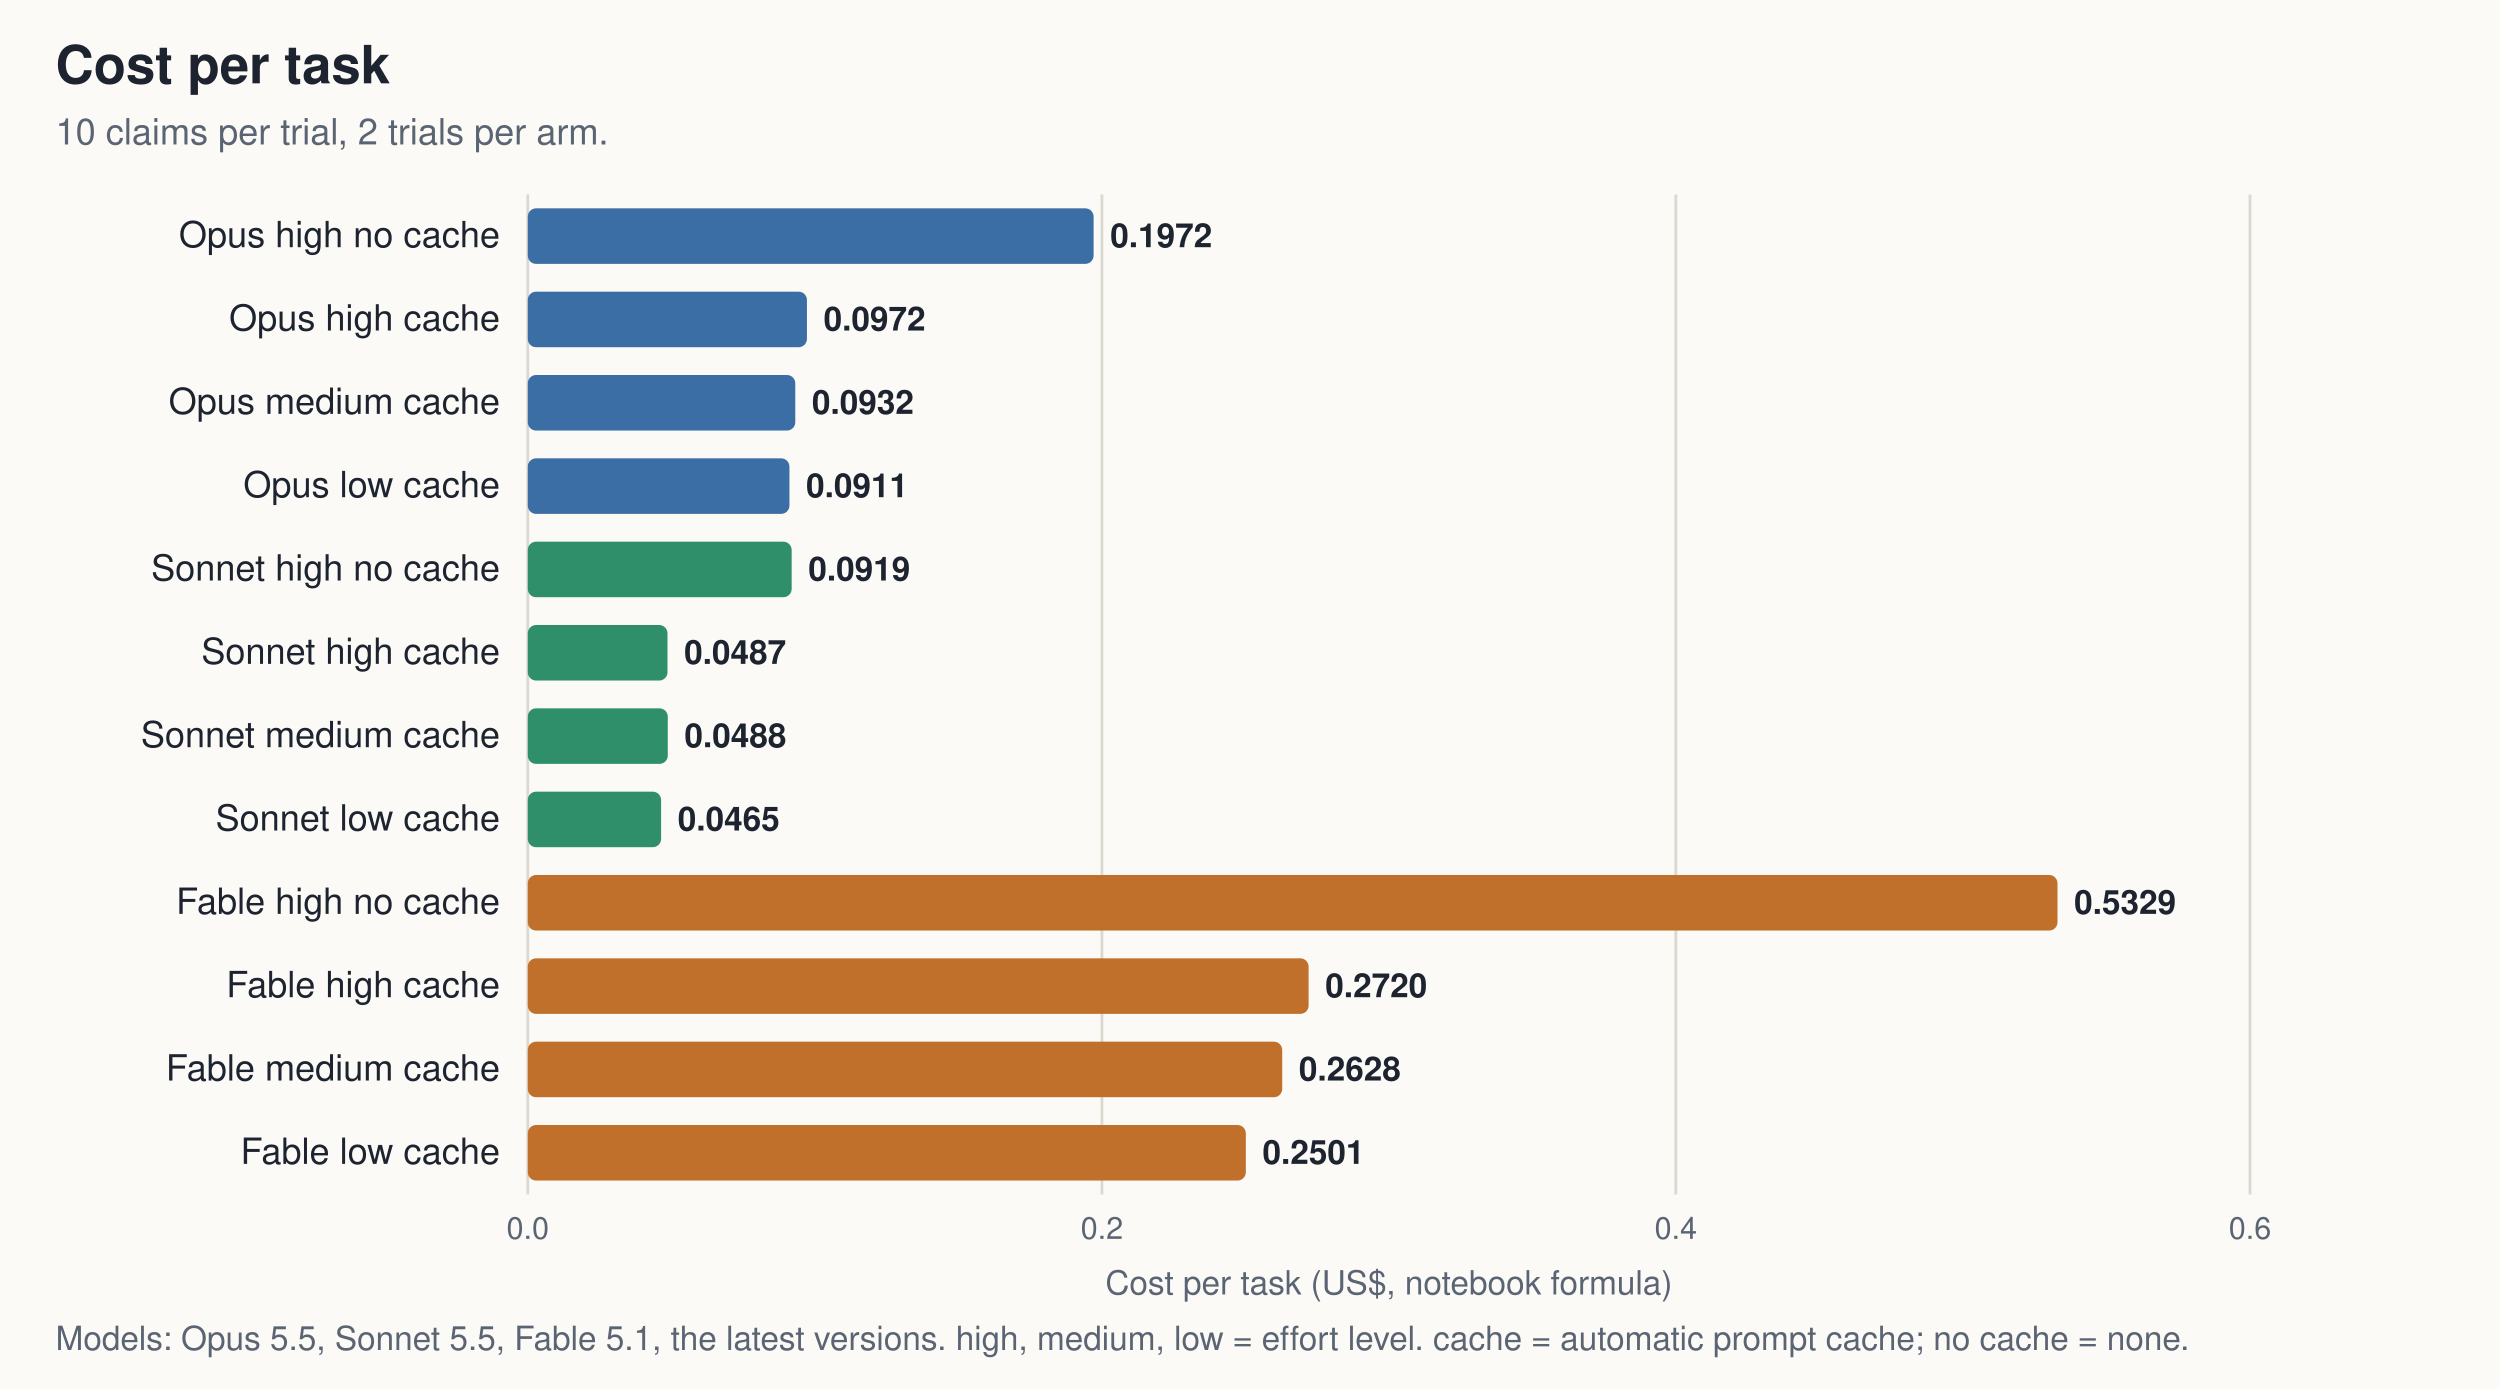
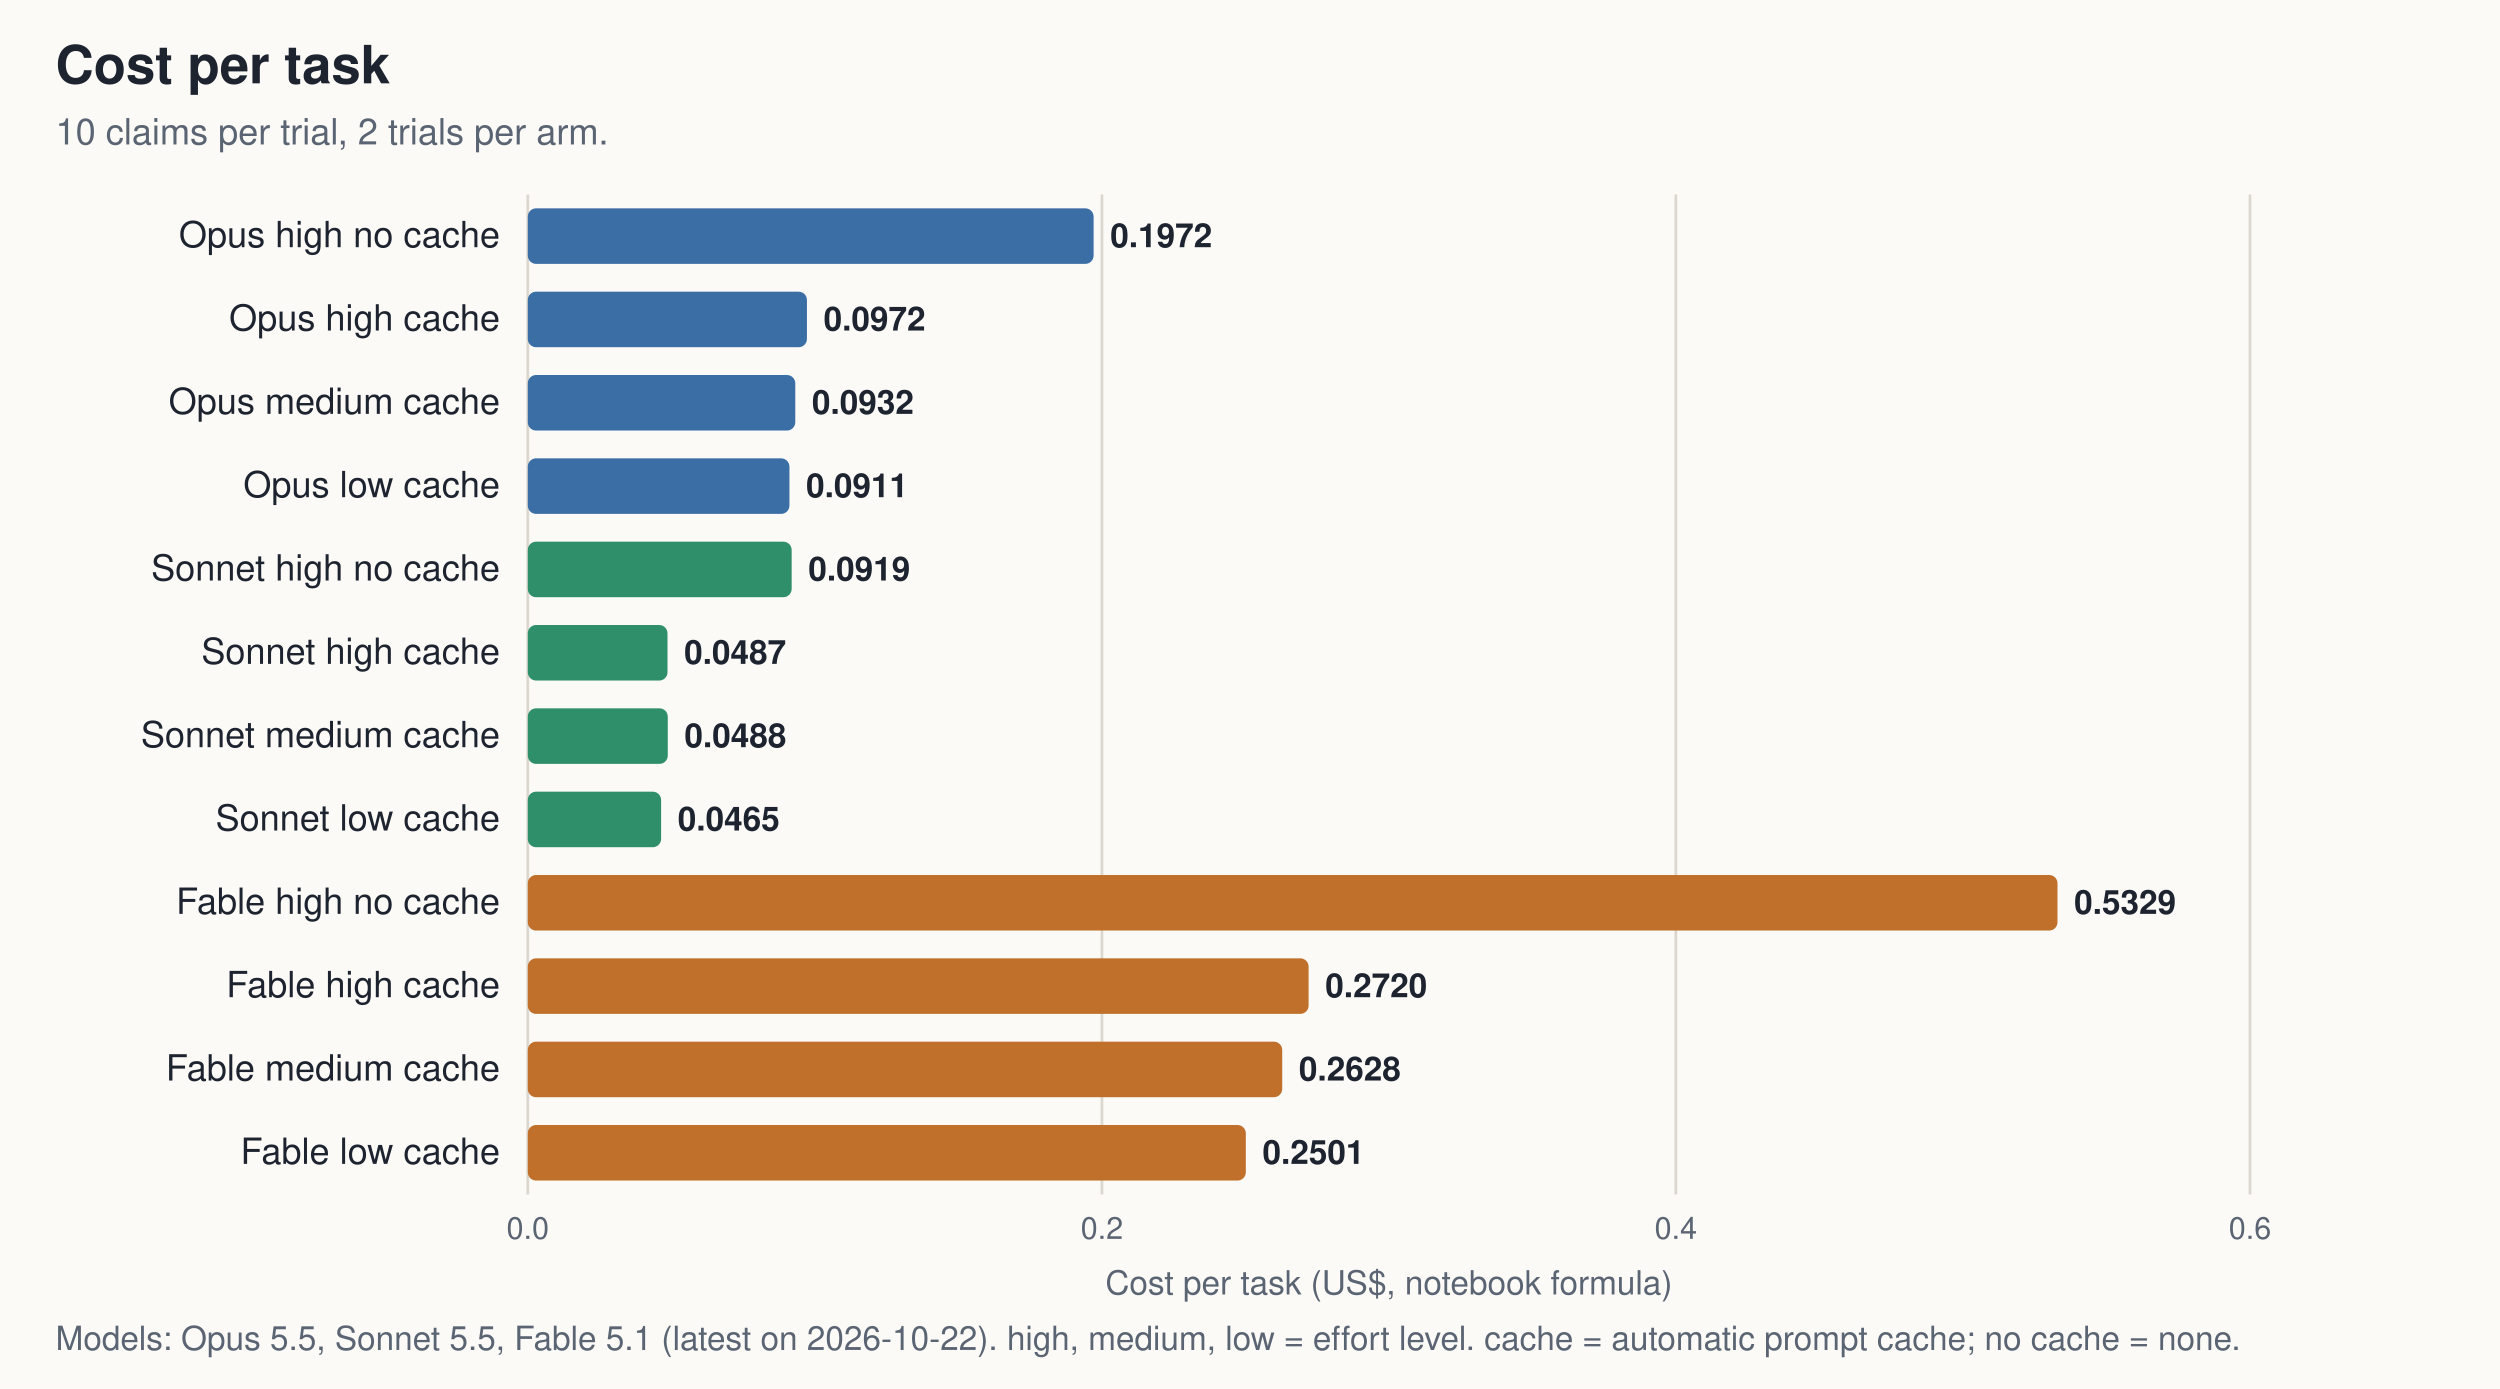
<svg xmlns="http://www.w3.org/2000/svg" viewBox="0 0 900 500" width="900" height="500" role="img" aria-label="Cost per task">
  <rect width="900" height="500" fill="#fbfaf7" />
  <g font-family="system-ui, -apple-system, Helvetica, Arial, sans-serif" fill="#1d2430">
    <text x="20" y="30" font-size="19" font-weight="700">Cost per task</text>
    <text x="20" y="52" font-size="13" fill="#5a6472">10 claims per trial, 2 trials per arm.</text>
    <line x1="190.0" y1="70" x2="190.0" y2="430" stroke="#dcd8cf" stroke-width="1" />
    <text x="190.0" y="446" font-size="11" text-anchor="middle" fill="#5a6472">0.0</text>
    <line x1="396.7" y1="70" x2="396.7" y2="430" stroke="#dcd8cf" stroke-width="1" />
    <text x="396.7" y="446" font-size="11" text-anchor="middle" fill="#5a6472">0.2</text>
    <line x1="603.3" y1="70" x2="603.3" y2="430" stroke="#dcd8cf" stroke-width="1" />
    <text x="603.3" y="446" font-size="11" text-anchor="middle" fill="#5a6472">0.4</text>
    <line x1="810.0" y1="70" x2="810.0" y2="430" stroke="#dcd8cf" stroke-width="1" />
    <text x="810.0" y="446" font-size="11" text-anchor="middle" fill="#5a6472">0.6</text>
    <text x="500.0" y="466" font-size="12" text-anchor="middle" fill="#5a6472">Cost per task (US$, notebook formula)</text>
    <text x="180" y="89" font-size="13" text-anchor="end">Opus high no cache</text>
    <rect x="190" y="75" width="203.7" height="20" rx="3" fill="#3b6ea5" />
    <text x="399.7" y="89" font-size="12" font-weight="600">0.1972</text>
    <text x="180" y="119" font-size="13" text-anchor="end">Opus high cache</text>
    <rect x="190" y="105" width="100.5" height="20" rx="3" fill="#3b6ea5" />
    <text x="296.5" y="119" font-size="12" font-weight="600">0.0972</text>
    <text x="180" y="149" font-size="13" text-anchor="end">Opus medium cache</text>
    <rect x="190" y="135" width="96.3" height="20" rx="3" fill="#3b6ea5" />
    <text x="292.3" y="149" font-size="12" font-weight="600">0.0932</text>
    <text x="180" y="179" font-size="13" text-anchor="end">Opus low cache</text>
    <rect x="190" y="165" width="94.2" height="20" rx="3" fill="#3b6ea5" />
    <text x="290.2" y="179" font-size="12" font-weight="600">0.0911</text>
    <text x="180" y="209" font-size="13" text-anchor="end">Sonnet high no cache</text>
    <rect x="190" y="195" width="95.0" height="20" rx="3" fill="#2f8f6b" />
    <text x="291.0" y="209" font-size="12" font-weight="600">0.0919</text>
    <text x="180" y="239" font-size="13" text-anchor="end">Sonnet high cache</text>
    <rect x="190" y="225" width="50.3" height="20" rx="3" fill="#2f8f6b" />
    <text x="246.3" y="239" font-size="12" font-weight="600">0.0487</text>
    <text x="180" y="269" font-size="13" text-anchor="end">Sonnet medium cache</text>
    <rect x="190" y="255" width="50.4" height="20" rx="3" fill="#2f8f6b" />
    <text x="246.4" y="269" font-size="12" font-weight="600">0.0488</text>
    <text x="180" y="299" font-size="13" text-anchor="end">Sonnet low cache</text>
    <rect x="190" y="285" width="48.0" height="20" rx="3" fill="#2f8f6b" />
    <text x="244.0" y="299" font-size="12" font-weight="600">0.0465</text>
    <text x="180" y="329" font-size="13" text-anchor="end">Fable high no cache</text>
    <rect x="190" y="315" width="550.7" height="20" rx="3" fill="#c0702a" />
    <text x="746.7" y="329" font-size="12" font-weight="600">0.5329</text>
    <text x="180" y="359" font-size="13" text-anchor="end">Fable high cache</text>
    <rect x="190" y="345" width="281.1" height="20" rx="3" fill="#c0702a" />
    <text x="477.1" y="359" font-size="12" font-weight="600">0.2720</text>
    <text x="180" y="389" font-size="13" text-anchor="end">Fable medium cache</text>
    <rect x="190" y="375" width="271.6" height="20" rx="3" fill="#c0702a" />
    <text x="467.6" y="389" font-size="12" font-weight="600">0.2628</text>
    <text x="180" y="419" font-size="13" text-anchor="end">Fable low cache</text>
    <rect x="190" y="405" width="258.5" height="20" rx="3" fill="#c0702a" />
    <text x="454.5" y="419" font-size="12" font-weight="600">0.2501</text>
-     <text x="20" y="486" font-size="12" fill="#5a6472">Models: Opus 5.5, Sonnet 5.5, Fable 5.1, the latest versions. high, medium, low = effort level. cache = automatic prompt cache; no cache = none.</text>
+     <text x="20" y="486" font-size="12" fill="#5a6472">Models: Opus 5.5, Sonnet 5.5, Fable 5.1 (latest on 2026-10-22). high, medium, low = effort level. cache = automatic prompt cache; no cache = none.</text>
  </g>
</svg>
